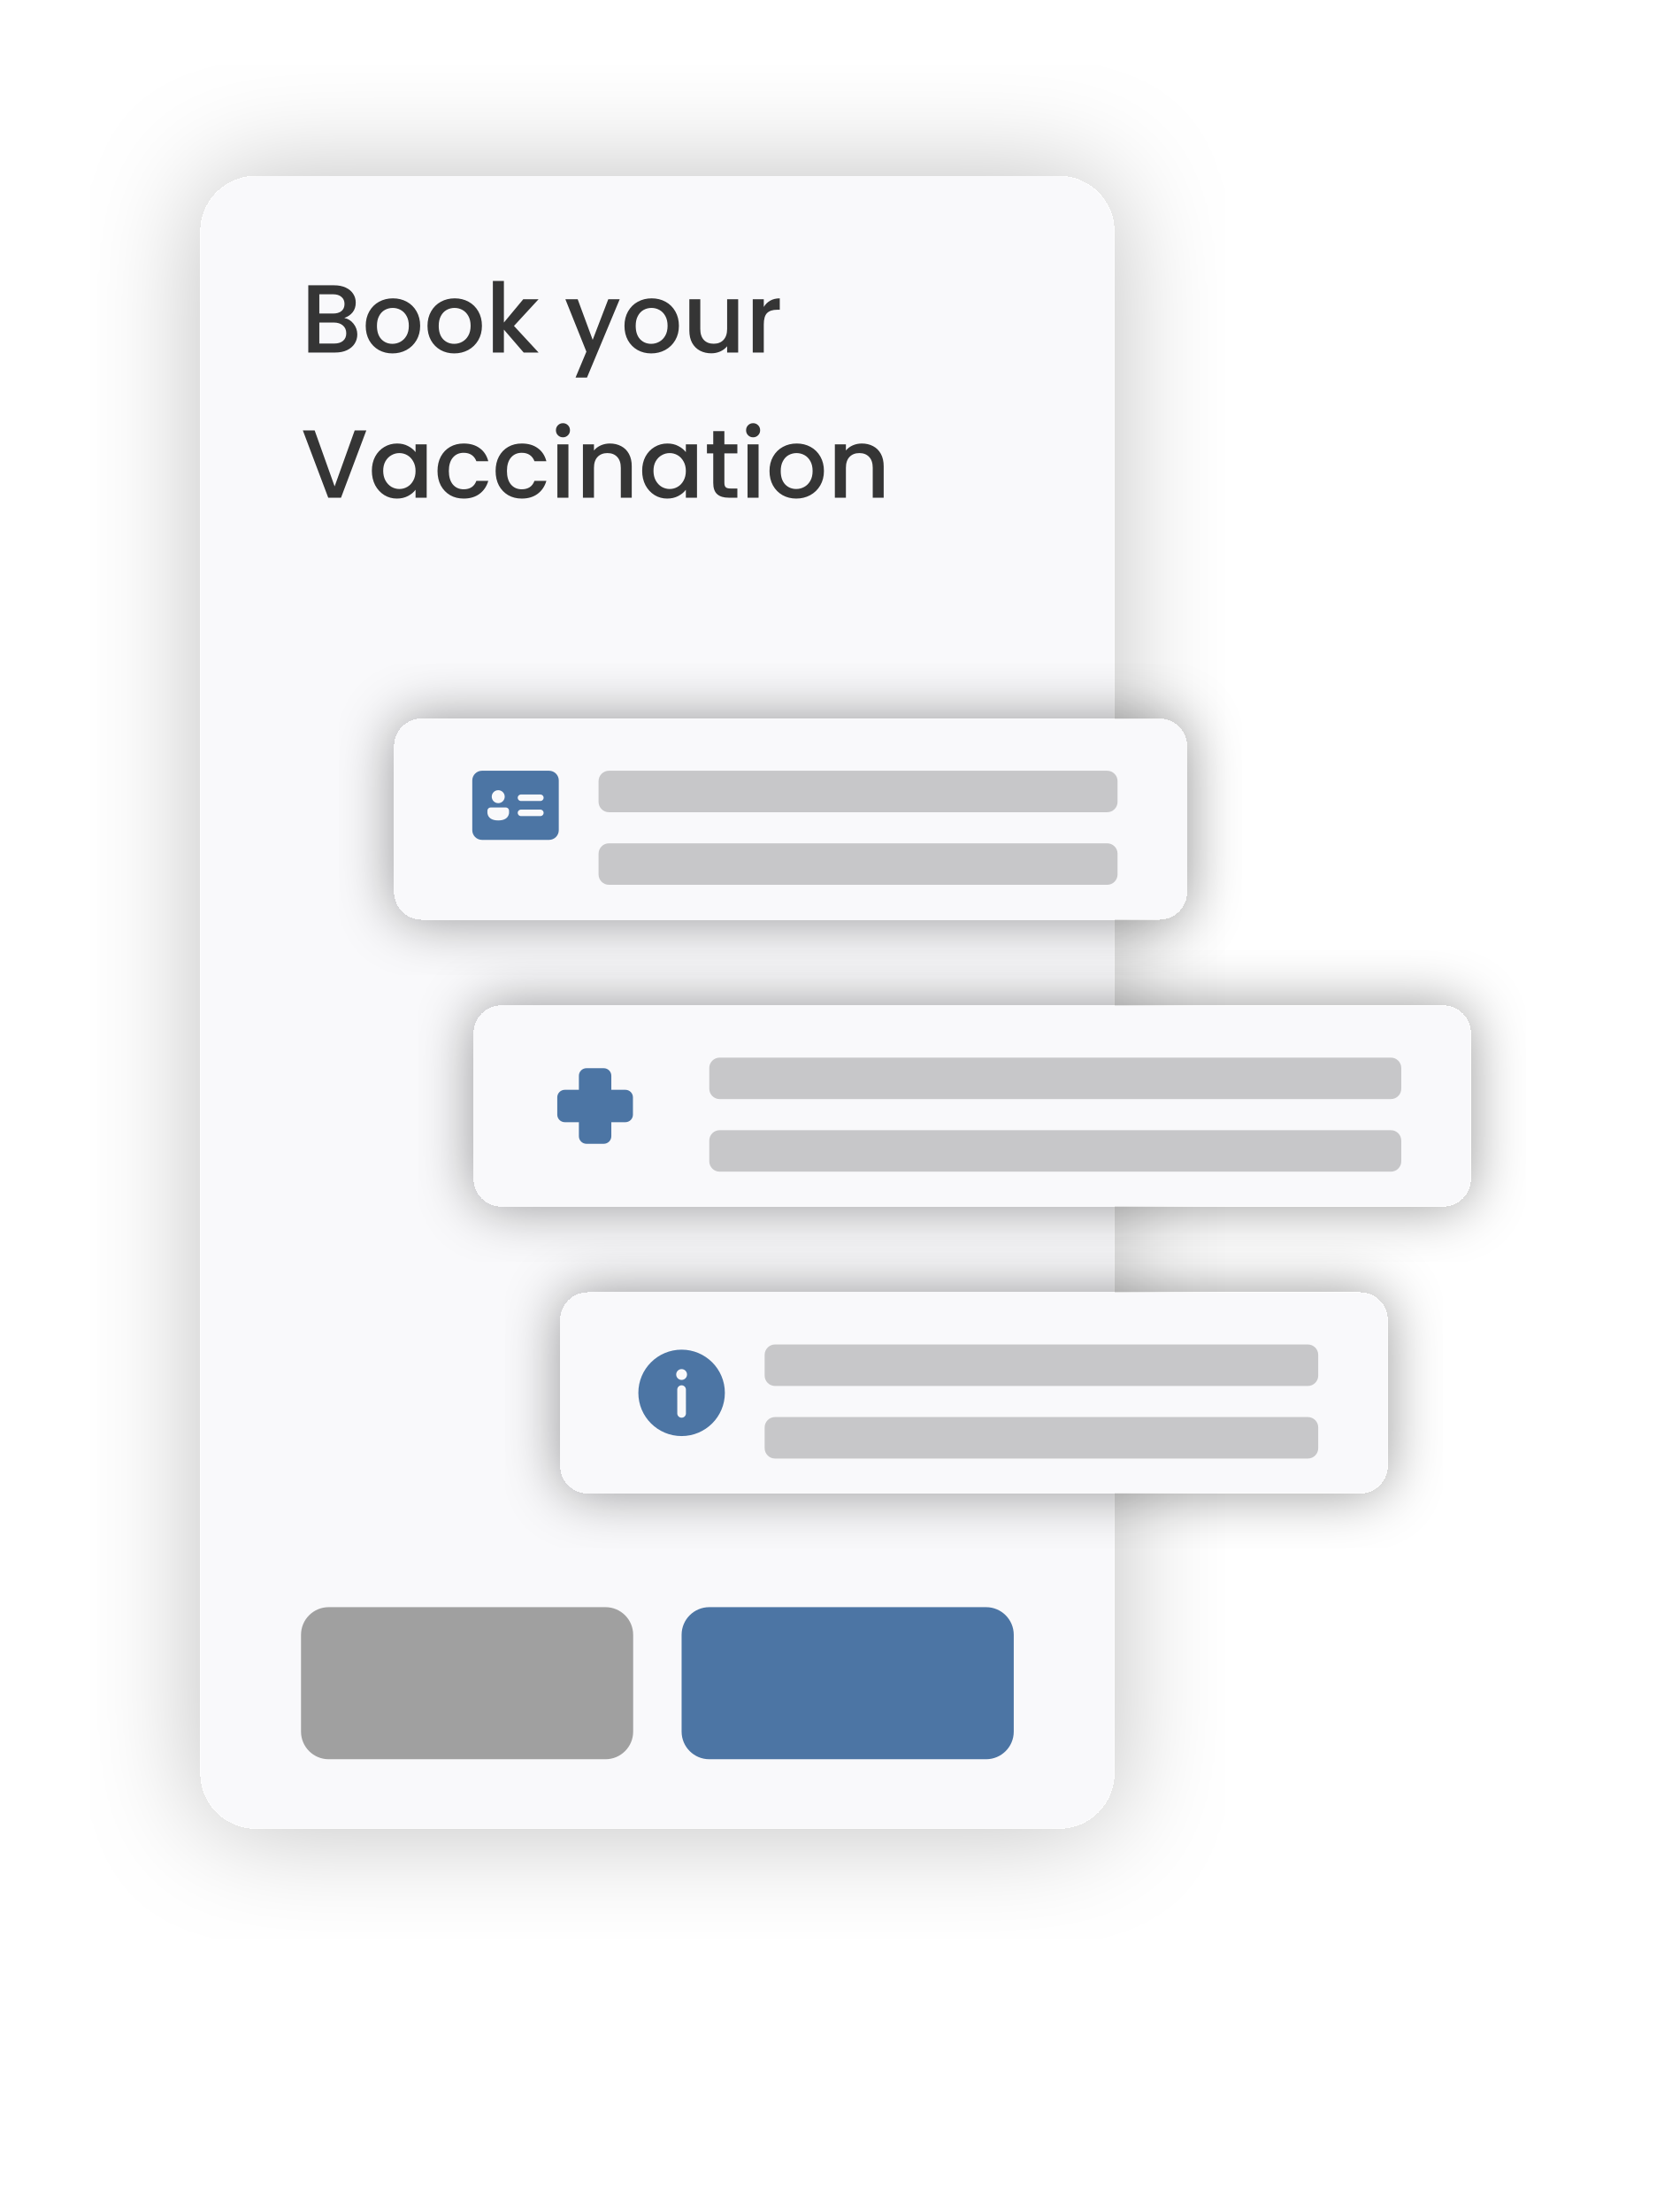
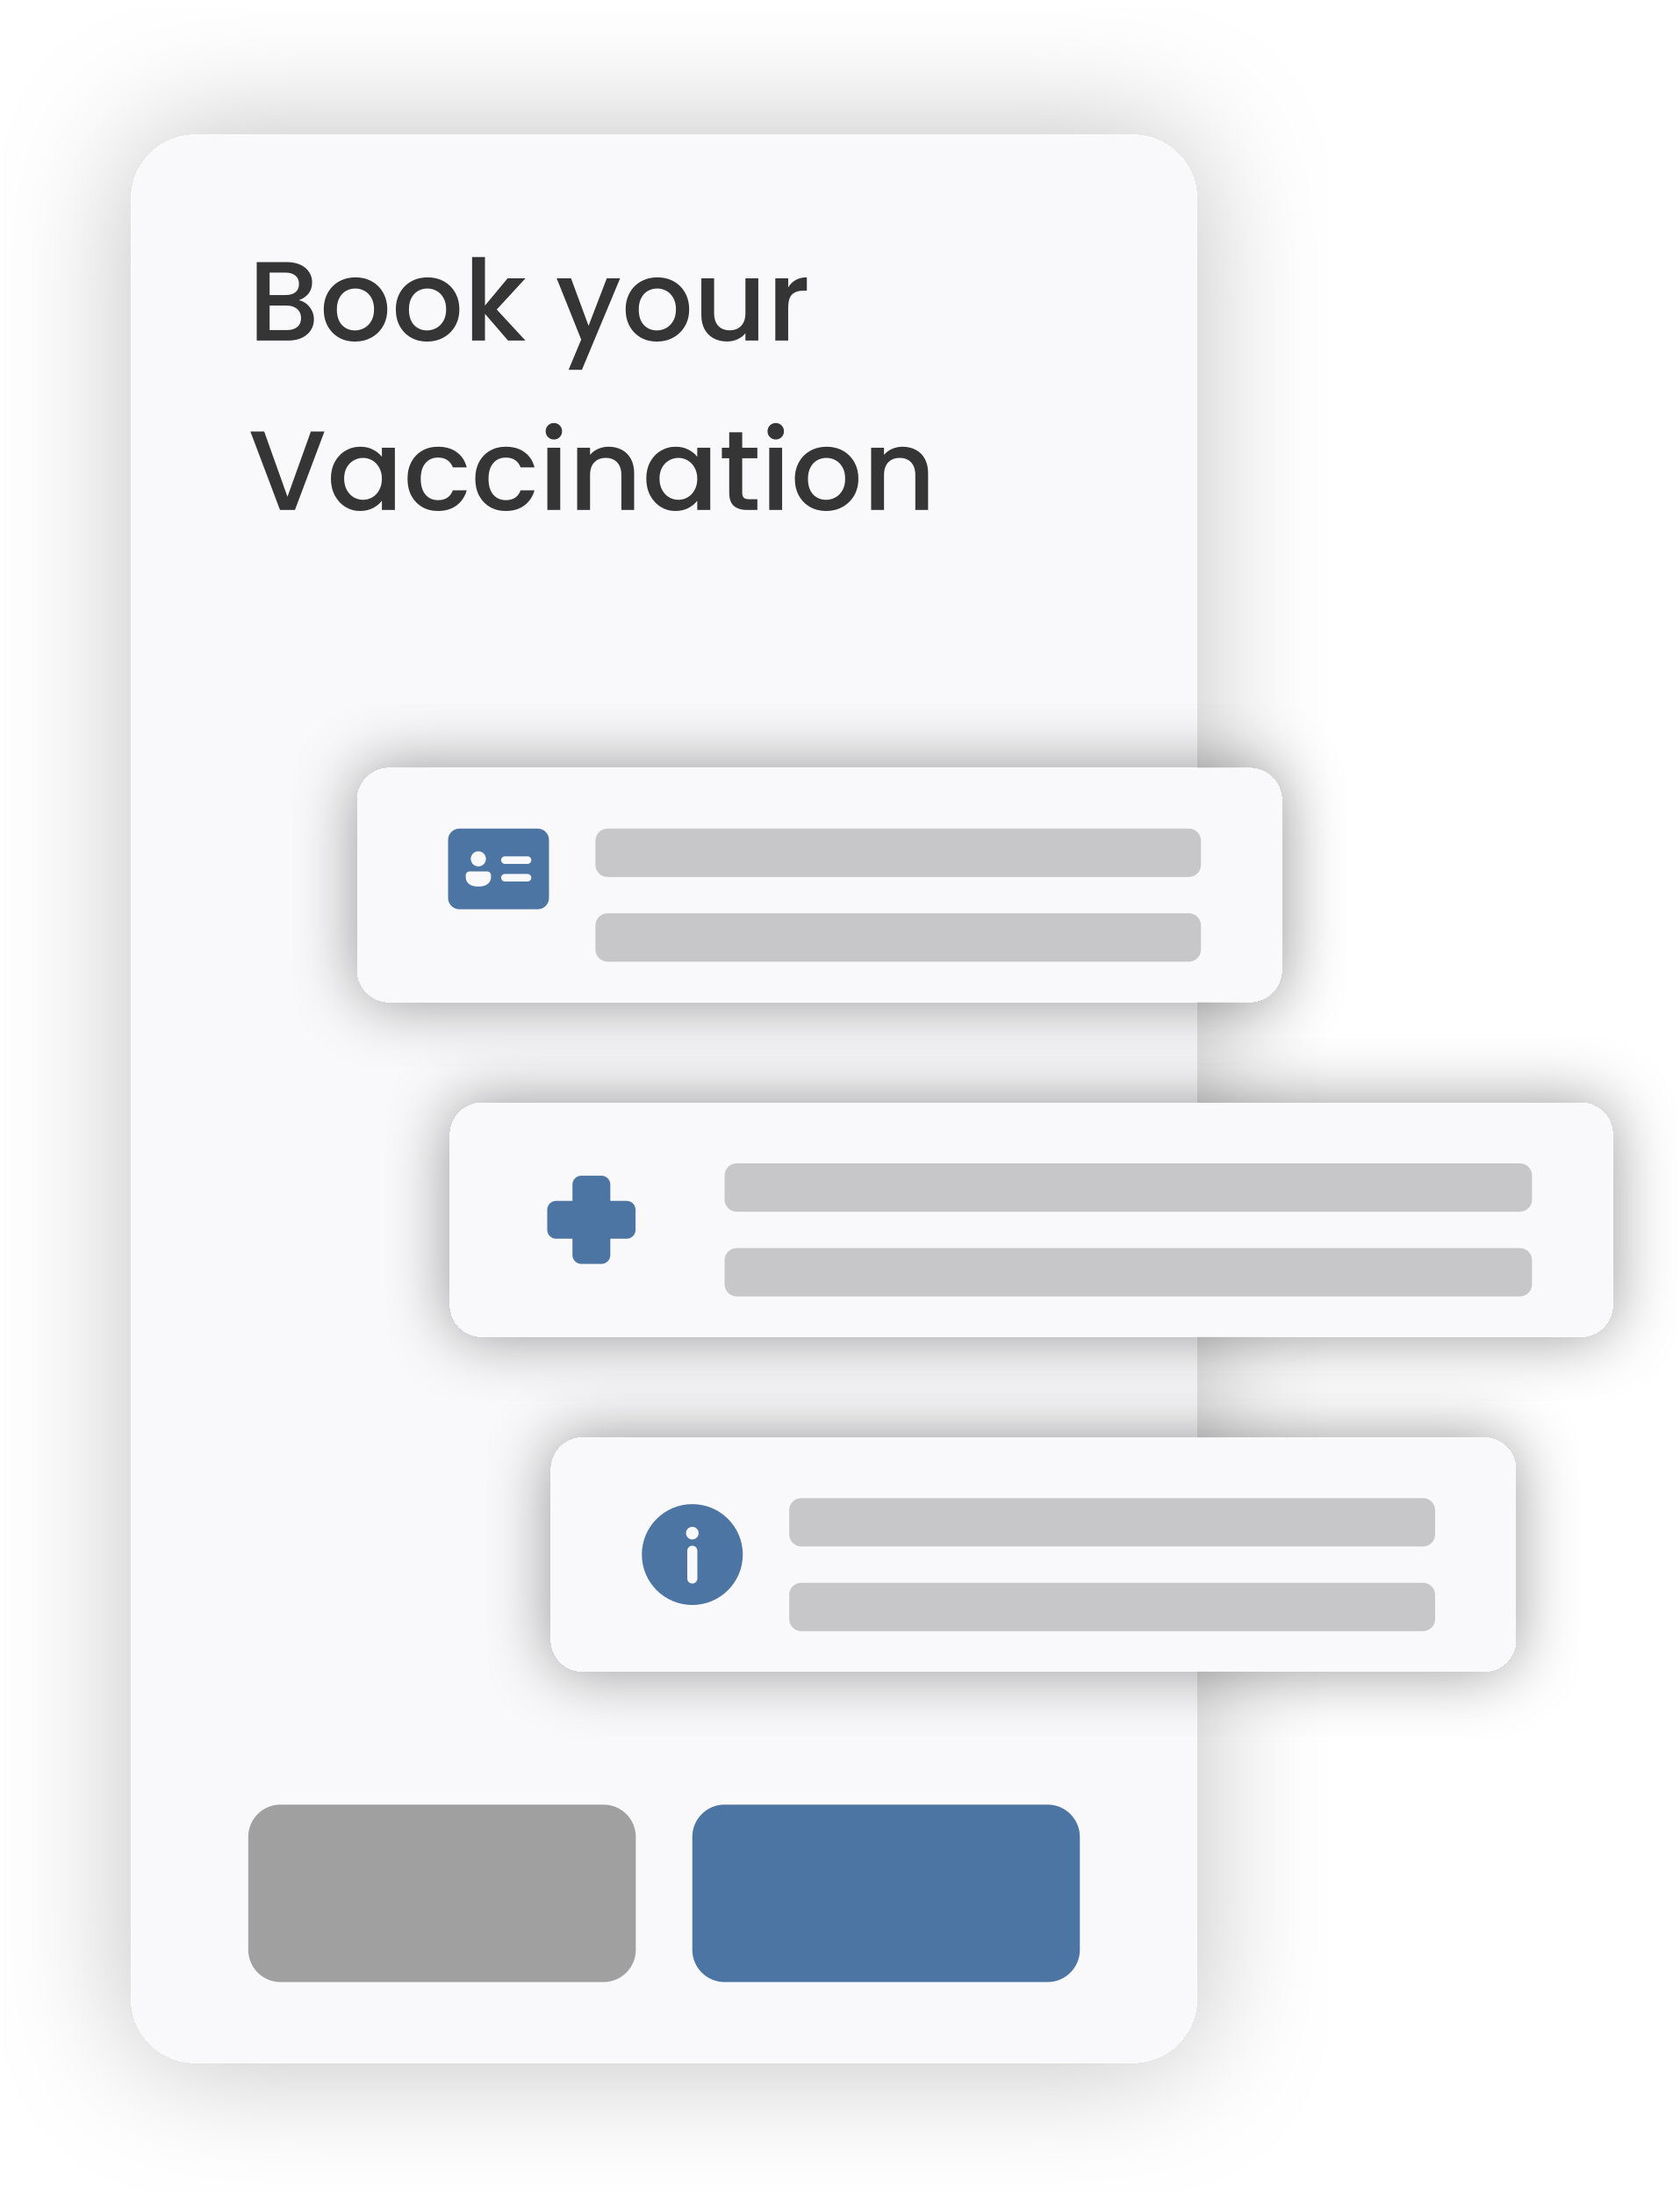
- <svg xmlns="http://www.w3.org/2000/svg" width="303" height="401" viewBox="0 0 303 401" fill="none">
-   <g filter="url(#filter0_d_40_795)">
-     <path d="M191.963 31.955H46.422C40.879 31.955 36.385 36.443 36.385 41.98V321.427C36.385 326.963 40.879 331.452 46.422 331.452H191.963C197.506 331.452 202 326.963 202 321.427V41.98C202 36.443 197.506 31.955 191.963 31.955Z" fill="#F9F9FB" />
+ <svg xmlns="http://www.w3.org/2000/svg" width="261" height="341" viewBox="0 0 261 341" fill="none">
+   <g filter="url(#filter0_d_236_54)">
+     <path d="M175.963 20.955H30.422C24.879 20.955 20.385 25.443 20.385 30.98V310.427C20.385 315.963 24.879 320.452 30.422 320.452H175.963C181.506 320.452 186 315.963 186 310.427V30.98C186 25.443 181.506 20.955 175.963 20.955Z" fill="#F9F9FB" />
  </g>
-   <path d="M62.429 57.646C63.085 57.763 63.641 58.108 64.098 58.681C64.555 59.255 64.783 59.904 64.783 60.629C64.783 61.249 64.619 61.81 64.291 62.313C63.975 62.804 63.513 63.196 62.904 63.488C62.295 63.769 61.586 63.909 60.778 63.909H55.895V51.717H60.55C61.381 51.717 62.096 51.857 62.693 52.138C63.29 52.418 63.741 52.798 64.045 53.278C64.35 53.746 64.502 54.272 64.502 54.857C64.502 55.559 64.314 56.143 63.94 56.611C63.565 57.079 63.062 57.424 62.429 57.646ZM57.898 56.839H60.374C61.03 56.839 61.539 56.693 61.902 56.401C62.277 56.097 62.464 55.664 62.464 55.102C62.464 54.553 62.277 54.126 61.902 53.822C61.539 53.506 61.03 53.348 60.374 53.348H57.898V56.839ZM60.602 62.278C61.282 62.278 61.815 62.114 62.201 61.787C62.587 61.459 62.781 61.003 62.781 60.418C62.781 59.822 62.576 59.348 62.166 58.997C61.756 58.646 61.212 58.471 60.532 58.471H57.898V62.278H60.602ZM71.157 64.067C70.244 64.067 69.418 63.862 68.681 63.453C67.943 63.032 67.363 62.447 66.942 61.699C66.52 60.939 66.309 60.062 66.309 59.067C66.309 58.085 66.526 57.214 66.959 56.453C67.392 55.693 67.984 55.108 68.733 54.699C69.482 54.29 70.32 54.085 71.245 54.085C72.17 54.085 73.007 54.29 73.757 54.699C74.506 55.108 75.098 55.693 75.531 56.453C75.964 57.214 76.181 58.085 76.181 59.067C76.181 60.05 75.958 60.921 75.513 61.681C75.068 62.441 74.46 63.032 73.687 63.453C72.925 63.862 72.082 64.067 71.157 64.067ZM71.157 62.33C71.672 62.33 72.152 62.208 72.598 61.962C73.054 61.716 73.423 61.348 73.704 60.857C73.985 60.365 74.126 59.769 74.126 59.067C74.126 58.366 73.991 57.775 73.722 57.295C73.452 56.804 73.095 56.436 72.65 56.19C72.205 55.944 71.725 55.822 71.21 55.822C70.694 55.822 70.214 55.944 69.77 56.19C69.336 56.436 68.99 56.804 68.733 57.295C68.475 57.775 68.347 58.366 68.347 59.067C68.347 60.108 68.61 60.915 69.137 61.488C69.676 62.05 70.349 62.33 71.157 62.33ZM82.358 64.067C81.445 64.067 80.619 63.862 79.882 63.453C79.144 63.032 78.564 62.447 78.143 61.699C77.721 60.939 77.51 60.062 77.51 59.067C77.51 58.085 77.727 57.214 78.16 56.453C78.594 55.693 79.185 55.108 79.934 54.699C80.684 54.29 81.521 54.085 82.446 54.085C83.371 54.085 84.209 54.29 84.958 54.699C85.708 55.108 86.299 55.693 86.732 56.453C87.165 57.214 87.382 58.085 87.382 59.067C87.382 60.05 87.16 60.921 86.715 61.681C86.27 62.441 85.66 63.032 84.888 63.453C84.127 63.862 83.284 64.067 82.358 64.067ZM82.358 62.33C82.874 62.33 83.354 62.208 83.799 61.962C84.255 61.716 84.624 61.348 84.905 60.857C85.186 60.365 85.327 59.769 85.327 59.067C85.327 58.366 85.193 57.775 84.923 57.295C84.654 56.804 84.297 56.436 83.851 56.19C83.407 55.944 82.927 55.822 82.411 55.822C81.896 55.822 81.416 55.944 80.971 56.19C80.538 56.436 80.192 56.804 79.934 57.295C79.677 57.775 79.548 58.366 79.548 59.067C79.548 60.108 79.811 60.915 80.338 61.488C80.877 62.05 81.55 62.33 82.358 62.33ZM93.191 59.085L97.653 63.909H94.948L91.364 59.752V63.909H89.362V50.927H91.364V58.471L94.877 54.243H97.653L93.191 59.085ZM112.363 54.243L106.426 68.453H104.353L106.32 63.752L102.509 54.243H104.74L107.462 61.611L110.29 54.243H112.363ZM118.072 64.067C117.159 64.067 116.333 63.862 115.595 63.453C114.858 63.032 114.278 62.447 113.856 61.699C113.435 60.939 113.224 60.062 113.224 59.067C113.224 58.085 113.441 57.214 113.874 56.453C114.308 55.693 114.898 55.108 115.648 54.699C116.398 54.29 117.235 54.085 118.16 54.085C119.085 54.085 119.922 54.29 120.672 54.699C121.421 55.108 122.012 55.693 122.446 56.453C122.879 57.214 123.096 58.085 123.096 59.067C123.096 60.05 122.873 60.921 122.428 61.681C121.984 62.441 121.374 63.032 120.602 63.453C119.841 63.862 118.997 64.067 118.072 64.067ZM118.072 62.33C118.587 62.33 119.068 62.208 119.512 61.962C119.969 61.716 120.338 61.348 120.619 60.857C120.9 60.365 121.041 59.769 121.041 59.067C121.041 58.366 120.906 57.775 120.637 57.295C120.368 56.804 120.01 56.436 119.565 56.19C119.12 55.944 118.64 55.822 118.125 55.822C117.61 55.822 117.129 55.944 116.684 56.19C116.251 56.436 115.906 56.804 115.648 57.295C115.39 57.775 115.262 58.366 115.262 59.067C115.262 60.108 115.525 60.915 116.052 61.488C116.591 62.05 117.264 62.33 118.072 62.33ZM133.84 54.243V63.909H131.838V62.769C131.521 63.167 131.106 63.483 130.59 63.716C130.087 63.939 129.548 64.05 128.974 64.05C128.214 64.05 127.528 63.892 126.919 63.576C126.322 63.26 125.848 62.792 125.497 62.172C125.157 61.553 124.987 60.804 124.987 59.927V54.243H126.972V59.629C126.972 60.494 127.189 61.161 127.622 61.629C128.055 62.085 128.647 62.313 129.396 62.313C130.146 62.313 130.737 62.085 131.17 61.629C131.616 61.161 131.838 60.494 131.838 59.629V54.243H133.84ZM138.485 55.646C138.778 55.155 139.164 54.775 139.644 54.506C140.136 54.225 140.716 54.085 141.383 54.085V56.155H140.874C140.089 56.155 139.492 56.354 139.082 56.752C138.684 57.149 138.485 57.839 138.485 58.822V63.909H136.482V54.243H138.485V55.646ZM66.417 78.032L61.832 90.225H59.514L54.911 78.032H57.054L60.673 88.172L64.309 78.032H66.417ZM67.424 85.348C67.424 84.377 67.623 83.518 68.021 82.769C68.431 82.02 68.981 81.441 69.672 81.032C70.374 80.611 71.147 80.4 71.99 80.4C72.752 80.4 73.413 80.553 73.975 80.857C74.549 81.149 75.006 81.518 75.345 81.962V80.558H77.365V90.225H75.345V88.786C75.006 89.243 74.544 89.623 73.958 89.927C73.372 90.231 72.705 90.383 71.955 90.383C71.124 90.383 70.363 90.172 69.672 89.751C68.981 89.318 68.431 88.722 68.021 87.962C67.623 87.19 67.424 86.318 67.424 85.348ZM75.345 85.383C75.345 84.716 75.205 84.137 74.924 83.646C74.655 83.155 74.298 82.781 73.852 82.523C73.408 82.266 72.928 82.137 72.412 82.137C71.897 82.137 71.417 82.266 70.972 82.523C70.527 82.769 70.164 83.137 69.883 83.629C69.614 84.108 69.479 84.681 69.479 85.348C69.479 86.014 69.614 86.599 69.883 87.102C70.164 87.605 70.527 87.991 70.972 88.26C71.428 88.518 71.909 88.646 72.412 88.646C72.928 88.646 73.408 88.518 73.852 88.26C74.298 88.003 74.655 87.629 74.924 87.137C75.205 86.634 75.345 86.05 75.345 85.383ZM79.328 85.383C79.328 84.389 79.527 83.518 79.925 82.769C80.335 82.009 80.897 81.424 81.612 81.014C82.326 80.605 83.146 80.4 84.071 80.4C85.242 80.4 86.208 80.681 86.969 81.243C87.742 81.792 88.263 82.582 88.532 83.611H86.372C86.196 83.132 85.915 82.757 85.529 82.488C85.142 82.219 84.656 82.085 84.071 82.085C83.251 82.085 82.595 82.377 82.104 82.962C81.624 83.535 81.383 84.342 81.383 85.383C81.383 86.424 81.624 87.237 82.104 87.822C82.595 88.406 83.251 88.699 84.071 88.699C85.23 88.699 85.997 88.19 86.372 87.172H88.532C88.251 88.155 87.725 88.939 86.952 89.523C86.179 90.097 85.218 90.383 84.071 90.383C83.146 90.383 82.326 90.178 81.612 89.769C80.897 89.348 80.335 88.763 79.925 88.014C79.527 87.254 79.328 86.377 79.328 85.383ZM89.861 85.383C89.861 84.389 90.059 83.518 90.458 82.769C90.867 82.009 91.43 81.424 92.144 81.014C92.859 80.605 93.678 80.4 94.603 80.4C95.774 80.4 96.74 80.681 97.501 81.243C98.274 81.792 98.796 82.582 99.065 83.611H96.904C96.728 83.132 96.448 82.757 96.061 82.488C95.675 82.219 95.188 82.085 94.603 82.085C93.783 82.085 93.128 82.377 92.636 82.962C92.156 83.535 91.916 84.342 91.916 85.383C91.916 86.424 92.156 87.237 92.636 87.822C93.128 88.406 93.783 88.699 94.603 88.699C95.762 88.699 96.53 88.19 96.904 87.172H99.065C98.784 88.155 98.257 88.939 97.484 89.523C96.711 90.097 95.751 90.383 94.603 90.383C93.678 90.383 92.859 90.178 92.144 89.769C91.43 89.348 90.867 88.763 90.458 88.014C90.059 87.254 89.861 86.377 89.861 85.383ZM102.079 79.278C101.716 79.278 101.412 79.155 101.166 78.909C100.92 78.664 100.797 78.36 100.797 77.997C100.797 77.634 100.92 77.33 101.166 77.085C101.412 76.839 101.716 76.716 102.079 76.716C102.43 76.716 102.729 76.839 102.975 77.085C103.221 77.33 103.344 77.634 103.344 77.997C103.344 78.36 103.221 78.664 102.975 78.909C102.729 79.155 102.43 79.278 102.079 79.278ZM103.063 80.558V90.225H101.06V80.558H103.063ZM110.575 80.4C111.336 80.4 112.015 80.558 112.612 80.874C113.222 81.19 113.696 81.658 114.035 82.278C114.375 82.897 114.545 83.646 114.545 84.523V90.225H112.56V84.822C112.56 83.956 112.343 83.295 111.91 82.839C111.476 82.371 110.885 82.137 110.136 82.137C109.386 82.137 108.789 82.371 108.344 82.839C107.911 83.295 107.694 83.956 107.694 84.822V90.225H105.692V80.558H107.694V81.664C108.022 81.266 108.438 80.956 108.941 80.734C109.456 80.511 110.001 80.4 110.575 80.4ZM116.432 85.348C116.432 84.377 116.631 83.518 117.029 82.769C117.439 82.02 117.989 81.441 118.68 81.032C119.383 80.611 120.155 80.4 120.999 80.4C121.76 80.4 122.421 80.553 122.983 80.857C123.557 81.149 124.014 81.518 124.354 81.962V80.558H126.374V90.225H124.354V88.786C124.014 89.243 123.551 89.623 122.966 89.927C122.38 90.231 121.713 90.383 120.963 90.383C120.132 90.383 119.371 90.172 118.68 89.751C117.989 89.318 117.439 88.722 117.029 87.962C116.631 87.19 116.432 86.318 116.432 85.348ZM124.354 85.383C124.354 84.716 124.213 84.137 123.932 83.646C123.662 83.155 123.305 82.781 122.861 82.523C122.415 82.266 121.935 82.137 121.42 82.137C120.905 82.137 120.425 82.266 119.98 82.523C119.534 82.769 119.172 83.137 118.891 83.629C118.621 84.108 118.487 84.681 118.487 85.348C118.487 86.014 118.621 86.599 118.891 87.102C119.172 87.605 119.534 87.991 119.98 88.26C120.437 88.518 120.916 88.646 121.42 88.646C121.935 88.646 122.415 88.518 122.861 88.26C123.305 88.003 123.662 87.629 123.932 87.137C124.213 86.634 124.354 86.05 124.354 85.383ZM131.34 82.19V87.541C131.34 87.904 131.422 88.167 131.585 88.33C131.761 88.483 132.054 88.558 132.464 88.558H133.693V90.225H132.112C131.211 90.225 130.52 90.014 130.04 89.593C129.56 89.172 129.32 88.488 129.32 87.541V82.19H128.178V80.558H129.32V78.155H131.34V80.558H133.693V82.19H131.34ZM136.558 79.278C136.194 79.278 135.89 79.155 135.644 78.909C135.398 78.664 135.275 78.36 135.275 77.997C135.275 77.634 135.398 77.33 135.644 77.085C135.89 76.839 136.194 76.716 136.558 76.716C136.909 76.716 137.208 76.839 137.453 77.085C137.699 77.33 137.822 77.634 137.822 77.997C137.822 78.36 137.699 78.664 137.453 78.909C137.208 79.155 136.909 79.278 136.558 79.278ZM137.541 80.558V90.225H135.539V80.558H137.541ZM144.369 90.383C143.455 90.383 142.63 90.178 141.892 89.769C141.154 89.348 140.574 88.763 140.153 88.014C139.731 87.254 139.521 86.377 139.521 85.383C139.521 84.4 139.737 83.529 140.17 82.769C140.604 82.009 141.195 81.424 141.945 81.014C142.694 80.605 143.531 80.4 144.456 80.4C145.382 80.4 146.219 80.605 146.968 81.014C147.718 81.424 148.309 82.009 148.742 82.769C149.176 83.529 149.392 84.4 149.392 85.383C149.392 86.365 149.169 87.237 148.725 87.997C148.28 88.757 147.671 89.348 146.898 89.769C146.137 90.178 145.294 90.383 144.369 90.383ZM144.369 88.646C144.884 88.646 145.364 88.523 145.809 88.278C146.266 88.032 146.634 87.664 146.915 87.172C147.197 86.681 147.337 86.085 147.337 85.383C147.337 84.681 147.202 84.09 146.933 83.611C146.664 83.12 146.306 82.751 145.862 82.506C145.417 82.26 144.936 82.137 144.421 82.137C143.906 82.137 143.426 82.26 142.981 82.506C142.547 82.751 142.202 83.12 141.945 83.611C141.687 84.09 141.558 84.681 141.558 85.383C141.558 86.424 141.822 87.231 142.349 87.804C142.887 88.365 143.561 88.646 144.369 88.646ZM156.255 80.4C157.016 80.4 157.695 80.558 158.292 80.874C158.901 81.19 159.375 81.658 159.715 82.278C160.055 82.897 160.224 83.646 160.224 84.523V90.225H158.239V84.822C158.239 83.956 158.023 83.295 157.589 82.839C157.157 82.371 156.565 82.137 155.815 82.137C155.066 82.137 154.469 82.371 154.024 82.839C153.591 83.295 153.374 83.956 153.374 84.822V90.225H151.371V80.558H153.374V81.664C153.702 81.266 154.118 80.956 154.621 80.734C155.137 80.511 155.681 80.4 156.255 80.4Z" fill="#353535" />
-   <path d="M109.783 291.352H59.596C56.825 291.352 54.578 293.596 54.578 296.364V313.908C54.578 316.676 56.825 318.92 59.596 318.92H109.783C112.554 318.92 114.801 316.676 114.801 313.908V296.364C114.801 293.596 112.554 291.352 109.783 291.352Z" fill="#A0A0A0" />
-   <path d="M178.789 291.352H128.602C125.831 291.352 123.584 293.596 123.584 296.364V313.908C123.584 316.676 125.831 318.92 128.602 318.92H178.789C181.561 318.92 183.807 316.676 183.807 313.908V296.364C183.807 293.596 181.561 291.352 178.789 291.352Z" fill="#4C75A4" />
-   <g filter="url(#filter1_d_40_795)">
-     <path d="M261.596 182.33H90.963C88.191 182.33 85.944 184.574 85.944 187.342V213.658C85.944 216.426 88.191 218.67 90.963 218.67H261.596C264.368 218.67 266.615 216.426 266.615 213.658V187.342C266.615 184.574 264.368 182.33 261.596 182.33Z" fill="#F9F9FB" />
-     <path d="M106.332 193.647C105.574 193.647 104.96 194.261 104.96 195.018V197.563H102.411C101.654 197.563 101.039 198.177 101.039 198.934V202.066C101.039 202.823 101.654 203.437 102.411 203.437H104.96V205.982C104.96 206.739 105.574 207.353 106.332 207.353H109.469C110.227 207.353 110.842 206.739 110.842 205.982V203.437H113.39C114.148 203.437 114.762 202.823 114.762 202.066V198.934C114.762 198.177 114.148 197.563 113.39 197.563H110.842V195.018C110.842 194.261 110.227 193.647 109.469 193.647H106.332Z" fill="#4C75A4" />
-     <path d="M252.186 191.728H130.484C129.445 191.728 128.602 192.57 128.602 193.608V197.367C128.602 198.405 129.445 199.247 130.484 199.247H252.186C253.226 199.247 254.068 198.405 254.068 197.367V193.608C254.068 192.57 253.226 191.728 252.186 191.728Z" fill="black" fill-opacity="0.2" />
-     <path d="M252.186 204.886H130.484C129.445 204.886 128.602 205.728 128.602 206.766V210.525C128.602 211.563 129.445 212.405 130.484 212.405H252.186C253.226 212.405 254.068 211.563 254.068 210.525V206.766C254.068 205.728 253.226 204.886 252.186 204.886Z" fill="black" fill-opacity="0.2" />
+   <path d="M46.429 46.646C47.085 46.763 47.641 47.108 48.098 47.681C48.555 48.255 48.783 48.904 48.783 49.629C48.783 50.249 48.619 50.81 48.291 51.313C47.975 51.804 47.513 52.196 46.904 52.488C46.295 52.769 45.586 52.909 44.778 52.909H39.895V40.717H44.55C45.381 40.717 46.096 40.857 46.693 41.138C47.29 41.418 47.741 41.798 48.045 42.278C48.349 42.746 48.502 43.272 48.502 43.857C48.502 44.559 48.314 45.143 47.94 45.611C47.565 46.079 47.062 46.424 46.429 46.646ZM41.898 45.839H44.374C45.03 45.839 45.539 45.693 45.902 45.401C46.277 45.097 46.464 44.664 46.464 44.102C46.464 43.553 46.277 43.126 45.902 42.822C45.539 42.506 45.03 42.348 44.374 42.348H41.898V45.839ZM44.602 51.278C45.282 51.278 45.815 51.114 46.201 50.787C46.587 50.459 46.781 50.003 46.781 49.418C46.781 48.822 46.576 48.348 46.166 47.997C45.756 47.646 45.212 47.471 44.532 47.471H41.898V51.278H44.602ZM55.157 53.067C54.244 53.067 53.418 52.862 52.681 52.453C51.943 52.032 51.363 51.447 50.942 50.699C50.52 49.939 50.309 49.062 50.309 48.067C50.309 47.085 50.526 46.214 50.959 45.453C51.392 44.693 51.984 44.108 52.733 43.699C53.482 43.29 54.32 43.085 55.245 43.085C56.17 43.085 57.007 43.29 57.757 43.699C58.506 44.108 59.098 44.693 59.531 45.453C59.964 46.214 60.181 47.085 60.181 48.067C60.181 49.05 59.958 49.921 59.514 50.681C59.068 51.441 58.46 52.032 57.687 52.453C56.925 52.862 56.082 53.067 55.157 53.067ZM55.157 51.33C55.672 51.33 56.152 51.208 56.598 50.962C57.054 50.716 57.423 50.348 57.704 49.857C57.985 49.365 58.126 48.769 58.126 48.067C58.126 47.366 57.991 46.775 57.722 46.295C57.452 45.804 57.095 45.436 56.65 45.19C56.205 44.944 55.725 44.822 55.21 44.822C54.694 44.822 54.214 44.944 53.77 45.19C53.336 45.436 52.99 45.804 52.733 46.295C52.475 46.775 52.347 47.366 52.347 48.067C52.347 49.108 52.61 49.915 53.137 50.488C53.676 51.05 54.349 51.33 55.157 51.33ZM66.358 53.067C65.445 53.067 64.619 52.862 63.882 52.453C63.144 52.032 62.564 51.447 62.143 50.699C61.721 49.939 61.51 49.062 61.51 48.067C61.51 47.085 61.727 46.214 62.16 45.453C62.594 44.693 63.185 44.108 63.934 43.699C64.684 43.29 65.521 43.085 66.446 43.085C67.371 43.085 68.209 43.29 68.958 43.699C69.708 44.108 70.299 44.693 70.732 45.453C71.165 46.214 71.382 47.085 71.382 48.067C71.382 49.05 71.16 49.921 70.715 50.681C70.27 51.441 69.66 52.032 68.888 52.453C68.127 52.862 67.284 53.067 66.358 53.067ZM66.358 51.33C66.874 51.33 67.354 51.208 67.799 50.962C68.255 50.716 68.624 50.348 68.905 49.857C69.186 49.365 69.327 48.769 69.327 48.067C69.327 47.366 69.193 46.775 68.923 46.295C68.654 45.804 68.297 45.436 67.851 45.19C67.407 44.944 66.927 44.822 66.411 44.822C65.896 44.822 65.416 44.944 64.971 45.19C64.538 45.436 64.192 45.804 63.934 46.295C63.677 46.775 63.548 47.366 63.548 48.067C63.548 49.108 63.811 49.915 64.338 50.488C64.877 51.05 65.55 51.33 66.358 51.33ZM77.191 48.085L81.653 52.909H78.948L75.364 48.752V52.909H73.362V39.927H75.364V47.471L78.877 43.243H81.653L77.191 48.085ZM96.363 43.243L90.426 57.453H88.353L90.32 52.752L86.509 43.243H88.74L91.462 50.611L94.29 43.243H96.363ZM102.072 53.067C101.159 53.067 100.333 52.862 99.595 52.453C98.858 52.032 98.278 51.447 97.856 50.699C97.435 49.939 97.224 49.062 97.224 48.067C97.224 47.085 97.441 46.214 97.874 45.453C98.308 44.693 98.898 44.108 99.648 43.699C100.398 43.29 101.235 43.085 102.16 43.085C103.085 43.085 103.922 43.29 104.672 43.699C105.421 44.108 106.012 44.693 106.446 45.453C106.879 46.214 107.096 47.085 107.096 48.067C107.096 49.05 106.873 49.921 106.428 50.681C105.984 51.441 105.374 52.032 104.602 52.453C103.841 52.862 102.997 53.067 102.072 53.067ZM102.072 51.33C102.587 51.33 103.068 51.208 103.512 50.962C103.969 50.716 104.338 50.348 104.619 49.857C104.9 49.365 105.041 48.769 105.041 48.067C105.041 47.366 104.906 46.775 104.637 46.295C104.368 45.804 104.01 45.436 103.565 45.19C103.12 44.944 102.64 44.822 102.125 44.822C101.61 44.822 101.129 44.944 100.684 45.19C100.251 45.436 99.906 45.804 99.648 46.295C99.39 46.775 99.262 47.366 99.262 48.067C99.262 49.108 99.525 49.915 100.052 50.488C100.591 51.05 101.264 51.33 102.072 51.33ZM117.84 43.243V52.909H115.838V51.769C115.521 52.167 115.106 52.483 114.59 52.716C114.087 52.939 113.548 53.05 112.974 53.05C112.214 53.05 111.528 52.892 110.919 52.576C110.322 52.26 109.848 51.792 109.497 51.172C109.157 50.553 108.987 49.804 108.987 48.927V43.243H110.972V48.629C110.972 49.494 111.189 50.161 111.622 50.629C112.055 51.085 112.647 51.313 113.396 51.313C114.146 51.313 114.737 51.085 115.17 50.629C115.616 50.161 115.838 49.494 115.838 48.629V43.243H117.84ZM122.485 44.646C122.778 44.155 123.164 43.775 123.644 43.506C124.136 43.225 124.716 43.085 125.383 43.085V45.155H124.874C124.089 45.155 123.492 45.354 123.082 45.752C122.684 46.149 122.485 46.839 122.485 47.822V52.909H120.482V43.243H122.485V44.646ZM50.417 67.032L45.832 79.225H43.514L38.911 67.032H41.054L44.673 77.172L48.309 67.032H50.417ZM51.423 74.348C51.423 73.377 51.623 72.518 52.021 71.769C52.431 71.02 52.981 70.441 53.672 70.032C54.374 69.611 55.147 69.4 55.99 69.4C56.752 69.4 57.413 69.553 57.975 69.857C58.549 70.149 59.006 70.518 59.345 70.962V69.558H61.365V79.225H59.345V77.786C59.006 78.243 58.544 78.623 57.958 78.927C57.372 79.231 56.705 79.383 55.955 79.383C55.124 79.383 54.363 79.172 53.672 78.751C52.981 78.318 52.431 77.722 52.021 76.962C51.623 76.19 51.423 75.318 51.423 74.348ZM59.345 74.383C59.345 73.716 59.205 73.137 58.924 72.646C58.655 72.155 58.298 71.781 57.852 71.523C57.408 71.266 56.928 71.137 56.412 71.137C55.897 71.137 55.417 71.266 54.972 71.523C54.527 71.769 54.164 72.137 53.883 72.629C53.614 73.108 53.479 73.681 53.479 74.348C53.479 75.014 53.614 75.599 53.883 76.102C54.164 76.605 54.527 76.991 54.972 77.26C55.428 77.518 55.909 77.646 56.412 77.646C56.928 77.646 57.408 77.518 57.852 77.26C58.298 77.003 58.655 76.629 58.924 76.137C59.205 75.634 59.345 75.05 59.345 74.383ZM63.328 74.383C63.328 73.389 63.527 72.518 63.925 71.769C64.335 71.009 64.897 70.424 65.612 70.014C66.326 69.605 67.146 69.4 68.071 69.4C69.242 69.4 70.208 69.681 70.969 70.243C71.742 70.792 72.263 71.582 72.532 72.611H70.372C70.196 72.132 69.915 71.757 69.529 71.488C69.142 71.219 68.656 71.085 68.071 71.085C67.251 71.085 66.595 71.377 66.104 71.962C65.624 72.535 65.383 73.342 65.383 74.383C65.383 75.424 65.624 76.237 66.104 76.822C66.595 77.406 67.251 77.699 68.071 77.699C69.23 77.699 69.997 77.19 70.372 76.172H72.532C72.251 77.155 71.725 77.939 70.952 78.523C70.179 79.097 69.218 79.383 68.071 79.383C67.146 79.383 66.326 79.178 65.612 78.769C64.897 78.348 64.335 77.763 63.925 77.014C63.527 76.254 63.328 75.377 63.328 74.383ZM73.861 74.383C73.861 73.389 74.059 72.518 74.458 71.769C74.867 71.009 75.43 70.424 76.144 70.014C76.859 69.605 77.678 69.4 78.603 69.4C79.774 69.4 80.74 69.681 81.501 70.243C82.274 70.792 82.796 71.582 83.065 72.611H80.904C80.728 72.132 80.448 71.757 80.061 71.488C79.675 71.219 79.188 71.085 78.603 71.085C77.783 71.085 77.128 71.377 76.636 71.962C76.156 72.535 75.916 73.342 75.916 74.383C75.916 75.424 76.156 76.237 76.636 76.822C77.128 77.406 77.783 77.699 78.603 77.699C79.762 77.699 80.53 77.19 80.904 76.172H83.065C82.784 77.155 82.257 77.939 81.484 78.523C80.711 79.097 79.751 79.383 78.603 79.383C77.678 79.383 76.859 79.178 76.144 78.769C75.43 78.348 74.867 77.763 74.458 77.014C74.059 76.254 73.861 75.377 73.861 74.383ZM86.079 68.278C85.716 68.278 85.412 68.155 85.166 67.909C84.92 67.664 84.797 67.36 84.797 66.997C84.797 66.634 84.92 66.33 85.166 66.085C85.412 65.839 85.716 65.716 86.079 65.716C86.43 65.716 86.729 65.839 86.975 66.085C87.221 66.33 87.344 66.634 87.344 66.997C87.344 67.36 87.221 67.664 86.975 67.909C86.729 68.155 86.43 68.278 86.079 68.278ZM87.063 69.558V79.225H85.06V69.558H87.063ZM94.575 69.4C95.336 69.4 96.015 69.558 96.612 69.874C97.222 70.19 97.696 70.658 98.035 71.278C98.375 71.897 98.545 72.646 98.545 73.523V79.225H96.56V73.822C96.56 72.956 96.343 72.295 95.91 71.839C95.476 71.371 94.885 71.137 94.136 71.137C93.386 71.137 92.789 71.371 92.344 71.839C91.911 72.295 91.694 72.956 91.694 73.822V79.225H89.692V69.558H91.694V70.664C92.022 70.266 92.438 69.956 92.941 69.734C93.456 69.511 94.001 69.4 94.575 69.4ZM100.432 74.348C100.432 73.377 100.631 72.518 101.029 71.769C101.439 71.02 101.989 70.441 102.68 70.032C103.383 69.611 104.155 69.4 104.999 69.4C105.76 69.4 106.421 69.553 106.983 69.857C107.557 70.149 108.014 70.518 108.354 70.962V69.558H110.374V79.225H108.354V77.786C108.014 78.243 107.551 78.623 106.966 78.927C106.38 79.231 105.713 79.383 104.963 79.383C104.132 79.383 103.371 79.172 102.68 78.751C101.989 78.318 101.439 77.722 101.029 76.962C100.631 76.19 100.432 75.318 100.432 74.348ZM108.354 74.383C108.354 73.716 108.213 73.137 107.932 72.646C107.662 72.155 107.305 71.781 106.861 71.523C106.415 71.266 105.935 71.137 105.42 71.137C104.905 71.137 104.425 71.266 103.98 71.523C103.534 71.769 103.172 72.137 102.891 72.629C102.621 73.108 102.487 73.681 102.487 74.348C102.487 75.014 102.621 75.599 102.891 76.102C103.172 76.605 103.534 76.991 103.98 77.26C104.437 77.518 104.916 77.646 105.42 77.646C105.935 77.646 106.415 77.518 106.861 77.26C107.305 77.003 107.662 76.629 107.932 76.137C108.213 75.634 108.354 75.05 108.354 74.383ZM115.34 71.19V76.541C115.34 76.904 115.422 77.167 115.585 77.33C115.761 77.483 116.054 77.558 116.464 77.558H117.693V79.225H116.112C115.211 79.225 114.52 79.014 114.04 78.593C113.56 78.172 113.32 77.488 113.32 76.541V71.19H112.178V69.558H113.32V67.155H115.34V69.558H117.693V71.19H115.34ZM120.558 68.278C120.194 68.278 119.89 68.155 119.644 67.909C119.398 67.664 119.275 67.36 119.275 66.997C119.275 66.634 119.398 66.33 119.644 66.085C119.89 65.839 120.194 65.716 120.558 65.716C120.909 65.716 121.208 65.839 121.453 66.085C121.699 66.33 121.822 66.634 121.822 66.997C121.822 67.36 121.699 67.664 121.453 67.909C121.208 68.155 120.909 68.278 120.558 68.278ZM121.541 69.558V79.225H119.539V69.558H121.541ZM128.369 79.383C127.455 79.383 126.63 79.178 125.892 78.769C125.154 78.348 124.574 77.763 124.153 77.014C123.731 76.254 123.521 75.377 123.521 74.383C123.521 73.4 123.737 72.529 124.17 71.769C124.604 71.009 125.195 70.424 125.945 70.014C126.694 69.605 127.531 69.4 128.456 69.4C129.382 69.4 130.219 69.605 130.968 70.014C131.718 70.424 132.309 71.009 132.742 71.769C133.176 72.529 133.392 73.4 133.392 74.383C133.392 75.365 133.169 76.237 132.725 76.997C132.28 77.757 131.671 78.348 130.898 78.769C130.137 79.178 129.294 79.383 128.369 79.383ZM128.369 77.646C128.884 77.646 129.364 77.523 129.809 77.278C130.266 77.032 130.634 76.664 130.915 76.172C131.197 75.681 131.337 75.085 131.337 74.383C131.337 73.681 131.202 73.09 130.933 72.611C130.664 72.12 130.306 71.751 129.862 71.506C129.417 71.26 128.936 71.137 128.421 71.137C127.906 71.137 127.426 71.26 126.981 71.506C126.547 71.751 126.202 72.12 125.945 72.611C125.687 73.09 125.558 73.681 125.558 74.383C125.558 75.424 125.822 76.231 126.349 76.804C126.887 77.365 127.561 77.646 128.369 77.646ZM140.255 69.4C141.016 69.4 141.695 69.558 142.292 69.874C142.901 70.19 143.375 70.658 143.715 71.278C144.055 71.897 144.224 72.646 144.224 73.523V79.225H142.239V73.822C142.239 72.956 142.023 72.295 141.589 71.839C141.157 71.371 140.565 71.137 139.815 71.137C139.066 71.137 138.469 71.371 138.024 71.839C137.591 72.295 137.374 72.956 137.374 73.822V79.225H135.371V69.558H137.374V70.664C137.702 70.266 138.118 69.956 138.621 69.734C139.137 69.511 139.681 69.4 140.255 69.4Z" fill="#353535" />
+   <path d="M93.783 280.352H43.596C40.825 280.352 38.578 282.596 38.578 285.364V302.908C38.578 305.676 40.825 307.92 43.596 307.92H93.783C96.554 307.92 98.801 305.676 98.801 302.908V285.364C98.801 282.596 96.554 280.352 93.783 280.352Z" fill="#A0A0A0" />
+   <path d="M162.789 280.352H112.602C109.831 280.352 107.584 282.596 107.584 285.364V302.908C107.584 305.676 109.831 307.92 112.602 307.92H162.789C165.56 307.92 167.807 305.676 167.807 302.908V285.364C167.807 282.596 165.56 280.352 162.789 280.352Z" fill="#4C75A4" />
+   <g filter="url(#filter1_d_236_54)">
+     <path d="M245.596 171.33H74.963C72.191 171.33 69.944 173.574 69.944 176.342V202.658C69.944 205.426 72.191 207.67 74.963 207.67H245.596C248.368 207.67 250.615 205.426 250.615 202.658V176.342C250.615 173.574 248.368 171.33 245.596 171.33Z" fill="#F9F9FB" />
+     <path d="M90.332 182.647C89.574 182.647 88.96 183.261 88.96 184.018V186.563H86.411C85.654 186.563 85.039 187.177 85.039 187.934V191.066C85.039 191.823 85.654 192.437 86.411 192.437H88.96V194.982C88.96 195.739 89.574 196.353 90.332 196.353H93.469C94.227 196.353 94.841 195.739 94.841 194.982V192.437H97.39C98.147 192.437 98.762 191.823 98.762 191.066V187.934C98.762 187.177 98.147 186.563 97.39 186.563H94.841V184.018C94.841 183.261 94.227 182.647 93.469 182.647H90.332Z" fill="#4C75A4" />
+     <path d="M236.186 180.728H114.485C113.445 180.728 112.603 181.57 112.603 182.608V186.367C112.603 187.405 113.445 188.247 114.485 188.247H236.186C237.226 188.247 238.068 187.405 238.068 186.367V182.608C238.068 181.57 237.226 180.728 236.186 180.728Z" fill="black" fill-opacity="0.2" />
+     <path d="M236.186 193.886H114.485C113.445 193.886 112.603 194.728 112.603 195.766V199.525C112.603 200.563 113.445 201.405 114.485 201.405H236.186C237.226 201.405 238.068 200.563 238.068 199.525V195.766C238.068 194.728 237.226 193.886 236.186 193.886Z" fill="black" fill-opacity="0.2" />
  </g>
-   <g filter="url(#filter2_d_40_795)">
-     <path d="M210.155 130.325H76.534C73.762 130.325 71.516 132.569 71.516 135.337V161.653C71.516 164.421 73.762 166.666 76.534 166.666H210.155C212.927 166.666 215.174 164.421 215.174 161.653V135.337C215.174 132.569 212.927 130.325 210.155 130.325Z" fill="#F9F9FB" />
-     <path d="M99.55 139.723C100.524 139.723 101.314 140.512 101.314 141.485V150.496C101.314 151.47 100.524 152.258 99.55 152.258H87.394C86.42 152.258 85.63 151.47 85.63 150.496V141.485C85.63 140.512 86.42 139.723 87.394 139.723H99.55ZM91.708 146.381H88.963C88.665 146.381 88.419 146.602 88.381 146.888L88.375 146.968V147.353L88.381 147.438C88.509 148.31 89.24 148.731 90.335 148.731C91.379 148.731 92.091 148.35 92.268 147.56L92.29 147.439L92.296 147.354V146.968C92.296 146.671 92.074 146.425 91.788 146.386L91.708 146.381ZM97.981 146.769H94.454L94.374 146.775C94.088 146.814 93.866 147.059 93.866 147.357C93.866 147.654 94.088 147.899 94.374 147.939L94.454 147.944H97.981L98.061 147.939C98.348 147.899 98.569 147.654 98.569 147.357C98.569 147.059 98.348 146.814 98.061 146.775L97.981 146.769ZM90.335 143.25C89.686 143.25 89.159 143.775 89.159 144.425C89.159 145.073 89.686 145.599 90.335 145.599C90.985 145.599 91.512 145.073 91.512 144.425C91.512 143.775 90.985 143.25 90.335 143.25ZM97.981 144.031H94.454L94.374 144.037C94.088 144.076 93.866 144.321 93.866 144.618C93.866 144.916 94.088 145.161 94.374 145.201L94.454 145.206H97.981L98.061 145.201C98.348 145.161 98.569 144.916 98.569 144.618C98.569 144.321 98.348 144.076 98.061 144.037L97.981 144.031Z" fill="#4C75A4" />
-     <path d="M200.745 139.723H110.41C109.371 139.723 108.528 140.565 108.528 141.603V145.363C108.528 146.401 109.371 147.242 110.41 147.242H200.745C201.785 147.242 202.627 146.401 202.627 145.363V141.603C202.627 140.565 201.785 139.723 200.745 139.723Z" fill="black" fill-opacity="0.2" />
-     <path d="M200.745 152.881H110.41C109.371 152.881 108.528 153.723 108.528 154.761V158.52C108.528 159.558 109.371 160.4 110.41 160.4H200.745C201.785 160.4 202.627 159.558 202.627 158.52V154.761C202.627 153.723 201.785 152.881 200.745 152.881Z" fill="black" fill-opacity="0.2" />
+   <g filter="url(#filter2_d_236_54)">
+     <path d="M194.155 119.325H60.534C57.763 119.325 55.516 121.569 55.516 124.338V150.653C55.516 153.421 57.763 155.666 60.534 155.666H194.155C196.927 155.666 199.174 153.421 199.174 150.653V124.338C199.174 121.569 196.927 119.325 194.155 119.325Z" fill="#F9F9FB" />
+     <path d="M83.55 128.723C84.524 128.723 85.314 129.512 85.314 130.485V139.496C85.314 140.47 84.524 141.258 83.55 141.258H71.395C70.42 141.258 69.631 140.47 69.631 139.496V130.485C69.631 129.512 70.42 128.723 71.395 128.723H83.55ZM75.708 135.381H72.963C72.666 135.381 72.42 135.602 72.381 135.888L72.375 135.968V136.353L72.382 136.438C72.509 137.31 73.24 137.731 74.336 137.731C75.379 137.731 76.091 137.35 76.268 136.56L76.29 136.439L76.296 136.354V135.968C76.296 135.671 76.075 135.425 75.788 135.386L75.708 135.381ZM81.981 135.769H78.454L78.374 135.775C78.088 135.814 77.866 136.059 77.866 136.357C77.866 136.654 78.088 136.899 78.374 136.939L78.454 136.944H81.981L82.061 136.939C82.348 136.899 82.569 136.654 82.569 136.357C82.569 136.059 82.348 135.814 82.061 135.775L81.981 135.769ZM74.336 132.25C73.686 132.25 73.159 132.775 73.159 133.425C73.159 134.073 73.686 134.599 74.336 134.599C74.986 134.599 75.512 134.073 75.512 133.425C75.512 132.775 74.986 132.25 74.336 132.25ZM81.981 133.031H78.454L78.374 133.037C78.088 133.076 77.866 133.321 77.866 133.618C77.866 133.916 78.088 134.161 78.374 134.201L78.454 134.206H81.981L82.061 134.201C82.348 134.161 82.569 133.916 82.569 133.618C82.569 133.321 82.348 133.076 82.061 133.037L81.981 133.031Z" fill="#4C75A4" />
+     <path d="M184.745 128.723H94.41C93.371 128.723 92.528 129.565 92.528 130.603V134.363C92.528 135.401 93.371 136.242 94.41 136.242H184.745C185.785 136.242 186.627 135.401 186.627 134.363V130.603C186.627 129.565 185.785 128.723 184.745 128.723Z" fill="black" fill-opacity="0.2" />
+     <path d="M184.745 141.881H94.41C93.371 141.881 92.528 142.723 92.528 143.761V147.52C92.528 148.558 93.371 149.4 94.41 149.4H184.745C185.785 149.4 186.627 148.558 186.627 147.52V143.761C186.627 142.723 185.785 141.881 184.745 141.881Z" fill="black" fill-opacity="0.2" />
  </g>
-   <g filter="url(#filter3_d_40_795)">
-     <path d="M246.54 234.334H106.646C103.874 234.334 101.627 236.579 101.627 239.347V265.662C101.627 268.431 103.874 270.675 106.646 270.675H246.54C249.312 270.675 251.559 268.431 251.559 265.662V239.347C251.559 236.579 249.312 234.334 246.54 234.334Z" fill="#F9F9FB" />
-     <path d="M123.584 244.671C127.916 244.671 131.427 248.178 131.427 252.504C131.427 256.83 127.916 260.337 123.584 260.337C119.253 260.337 115.741 256.83 115.741 252.504C115.741 248.178 119.253 244.671 123.584 244.671ZM123.581 251.133C123.179 251.133 122.847 251.436 122.803 251.825L122.797 251.917L122.8 256.226L122.805 256.317C122.851 256.706 123.183 257.008 123.585 257.008C123.987 257.008 124.318 256.705 124.363 256.316L124.369 256.225L124.366 251.916L124.36 251.824C124.315 251.435 123.983 251.133 123.581 251.133ZM123.584 248.196C123.042 248.196 122.603 248.635 122.603 249.176C122.603 249.718 123.042 250.157 123.584 250.157C124.126 250.157 124.566 249.718 124.566 249.176C124.566 248.635 124.126 248.196 123.584 248.196Z" fill="#4C75A4" />
-     <path d="M237.13 243.733H140.522C139.482 243.733 138.64 244.574 138.64 245.612V249.372C138.64 250.41 139.482 251.252 140.522 251.252H237.13C238.17 251.252 239.012 250.41 239.012 249.372V245.612C239.012 244.574 238.17 243.733 237.13 243.733Z" fill="black" fill-opacity="0.2" />
-     <path d="M237.13 256.891H140.522C139.482 256.891 138.64 257.732 138.64 258.77V262.53C138.64 263.568 139.482 264.409 140.522 264.409H237.13C238.17 264.409 239.012 263.568 239.012 262.53V258.77C239.012 257.732 238.17 256.891 237.13 256.891Z" fill="black" fill-opacity="0.2" />
+   <g filter="url(#filter3_d_236_54)">
+     <path d="M230.54 223.334H90.646C87.874 223.334 85.627 225.579 85.627 228.347V254.662C85.627 257.431 87.874 259.675 90.646 259.675H230.54C233.312 259.675 235.559 257.431 235.559 254.662V228.347C235.559 225.579 233.312 223.334 230.54 223.334Z" fill="#F9F9FB" />
+     <path d="M107.584 233.671C111.916 233.671 115.427 237.178 115.427 241.504C115.427 245.83 111.916 249.337 107.584 249.337C103.253 249.337 99.741 245.83 99.741 241.504C99.741 237.178 103.253 233.671 107.584 233.671ZM107.581 240.133C107.179 240.133 106.848 240.436 106.803 240.825L106.797 240.917L106.801 245.226L106.806 245.317C106.851 245.706 107.183 246.008 107.585 246.008C107.987 246.008 108.319 245.705 108.363 245.316L108.369 245.225L108.366 240.916L108.361 240.824C108.315 240.435 107.983 240.133 107.581 240.133ZM107.585 237.196C107.043 237.196 106.603 237.635 106.603 238.176C106.603 238.718 107.043 239.157 107.585 239.157C108.127 239.157 108.566 238.718 108.566 238.176C108.566 237.635 108.127 237.196 107.585 237.196Z" fill="#4C75A4" />
+     <path d="M221.131 232.733H124.522C123.482 232.733 122.64 233.574 122.64 234.612V238.372C122.64 239.41 123.482 240.252 124.522 240.252H221.131C222.17 240.252 223.013 239.41 223.013 238.372V234.612C223.013 233.574 222.17 232.733 221.131 232.733Z" fill="black" fill-opacity="0.2" />
+     <path d="M221.131 245.891H124.522C123.482 245.891 122.64 246.732 122.64 247.77V251.53C122.64 252.568 123.482 253.409 124.522 253.409H221.131C222.17 253.409 223.013 252.568 223.013 251.53V247.77C223.013 246.732 222.17 245.891 221.131 245.891Z" fill="black" fill-opacity="0.2" />
  </g>
  <defs>
-     <filter id="filter0_d_40_795" x="16.385" y="11.955" width="205.615" height="339.497" filterUnits="userSpaceOnUse" color-interpolation-filters="sRGB">
+     <filter id="filter0_d_236_54" x="0.385" y="0.955" width="205.615" height="339.497" filterUnits="userSpaceOnUse" color-interpolation-filters="sRGB">
      <feFlood flood-opacity="0" result="BackgroundImageFix" />
      <feColorMatrix in="SourceAlpha" type="matrix" values="0 0 0 0 0 0 0 0 0 0 0 0 0 0 0 0 0 0 127 0" result="hardAlpha" />
      <feOffset />
      <feGaussianBlur stdDeviation="10" />
      <feComposite in2="hardAlpha" operator="out" />
      <feColorMatrix type="matrix" values="0 0 0 0 0 0 0 0 0 0 0 0 0 0 0 0 0 0 0.25 0" />
-       <feBlend mode="normal" in2="BackgroundImageFix" result="effect1_dropShadow_40_795" />
-       <feBlend mode="normal" in="SourceGraphic" in2="effect1_dropShadow_40_795" result="shape" />
+       <feBlend mode="normal" in2="BackgroundImageFix" result="effect1_dropShadow_236_54" />
+       <feBlend mode="normal" in="SourceGraphic" in2="effect1_dropShadow_236_54" result="shape" />
    </filter>
-     <filter id="filter1_d_40_795" x="75.944" y="172.33" width="200.671" height="56.341" filterUnits="userSpaceOnUse" color-interpolation-filters="sRGB">
+     <filter id="filter1_d_236_54" x="59.944" y="161.33" width="200.671" height="56.341" filterUnits="userSpaceOnUse" color-interpolation-filters="sRGB">
      <feFlood flood-opacity="0" result="BackgroundImageFix" />
      <feColorMatrix in="SourceAlpha" type="matrix" values="0 0 0 0 0 0 0 0 0 0 0 0 0 0 0 0 0 0 127 0" result="hardAlpha" />
      <feOffset />
      <feGaussianBlur stdDeviation="5" />
      <feComposite in2="hardAlpha" operator="out" />
      <feColorMatrix type="matrix" values="0 0 0 0 0 0 0 0 0 0 0 0 0 0 0 0 0 0 0.4 0" />
-       <feBlend mode="normal" in2="BackgroundImageFix" result="effect1_dropShadow_40_795" />
-       <feBlend mode="normal" in="SourceGraphic" in2="effect1_dropShadow_40_795" result="shape" />
+       <feBlend mode="normal" in2="BackgroundImageFix" result="effect1_dropShadow_236_54" />
+       <feBlend mode="normal" in="SourceGraphic" in2="effect1_dropShadow_236_54" result="shape" />
    </filter>
-     <filter id="filter2_d_40_795" x="61.516" y="120.325" width="163.658" height="56.341" filterUnits="userSpaceOnUse" color-interpolation-filters="sRGB">
+     <filter id="filter2_d_236_54" x="45.516" y="109.325" width="163.658" height="56.341" filterUnits="userSpaceOnUse" color-interpolation-filters="sRGB">
      <feFlood flood-opacity="0" result="BackgroundImageFix" />
      <feColorMatrix in="SourceAlpha" type="matrix" values="0 0 0 0 0 0 0 0 0 0 0 0 0 0 0 0 0 0 127 0" result="hardAlpha" />
      <feOffset />
      <feGaussianBlur stdDeviation="5" />
      <feComposite in2="hardAlpha" operator="out" />
      <feColorMatrix type="matrix" values="0 0 0 0 0 0 0 0 0 0 0 0 0 0 0 0 0 0 0.4 0" />
-       <feBlend mode="normal" in2="BackgroundImageFix" result="effect1_dropShadow_40_795" />
-       <feBlend mode="normal" in="SourceGraphic" in2="effect1_dropShadow_40_795" result="shape" />
+       <feBlend mode="normal" in2="BackgroundImageFix" result="effect1_dropShadow_236_54" />
+       <feBlend mode="normal" in="SourceGraphic" in2="effect1_dropShadow_236_54" result="shape" />
    </filter>
-     <filter id="filter3_d_40_795" x="91.627" y="224.334" width="169.932" height="56.341" filterUnits="userSpaceOnUse" color-interpolation-filters="sRGB">
+     <filter id="filter3_d_236_54" x="75.627" y="213.334" width="169.932" height="56.341" filterUnits="userSpaceOnUse" color-interpolation-filters="sRGB">
      <feFlood flood-opacity="0" result="BackgroundImageFix" />
      <feColorMatrix in="SourceAlpha" type="matrix" values="0 0 0 0 0 0 0 0 0 0 0 0 0 0 0 0 0 0 127 0" result="hardAlpha" />
      <feOffset />
      <feGaussianBlur stdDeviation="5" />
      <feComposite in2="hardAlpha" operator="out" />
      <feColorMatrix type="matrix" values="0 0 0 0 0 0 0 0 0 0 0 0 0 0 0 0 0 0 0.4 0" />
-       <feBlend mode="normal" in2="BackgroundImageFix" result="effect1_dropShadow_40_795" />
-       <feBlend mode="normal" in="SourceGraphic" in2="effect1_dropShadow_40_795" result="shape" />
+       <feBlend mode="normal" in2="BackgroundImageFix" result="effect1_dropShadow_236_54" />
+       <feBlend mode="normal" in="SourceGraphic" in2="effect1_dropShadow_236_54" result="shape" />
    </filter>
  </defs>
</svg>
